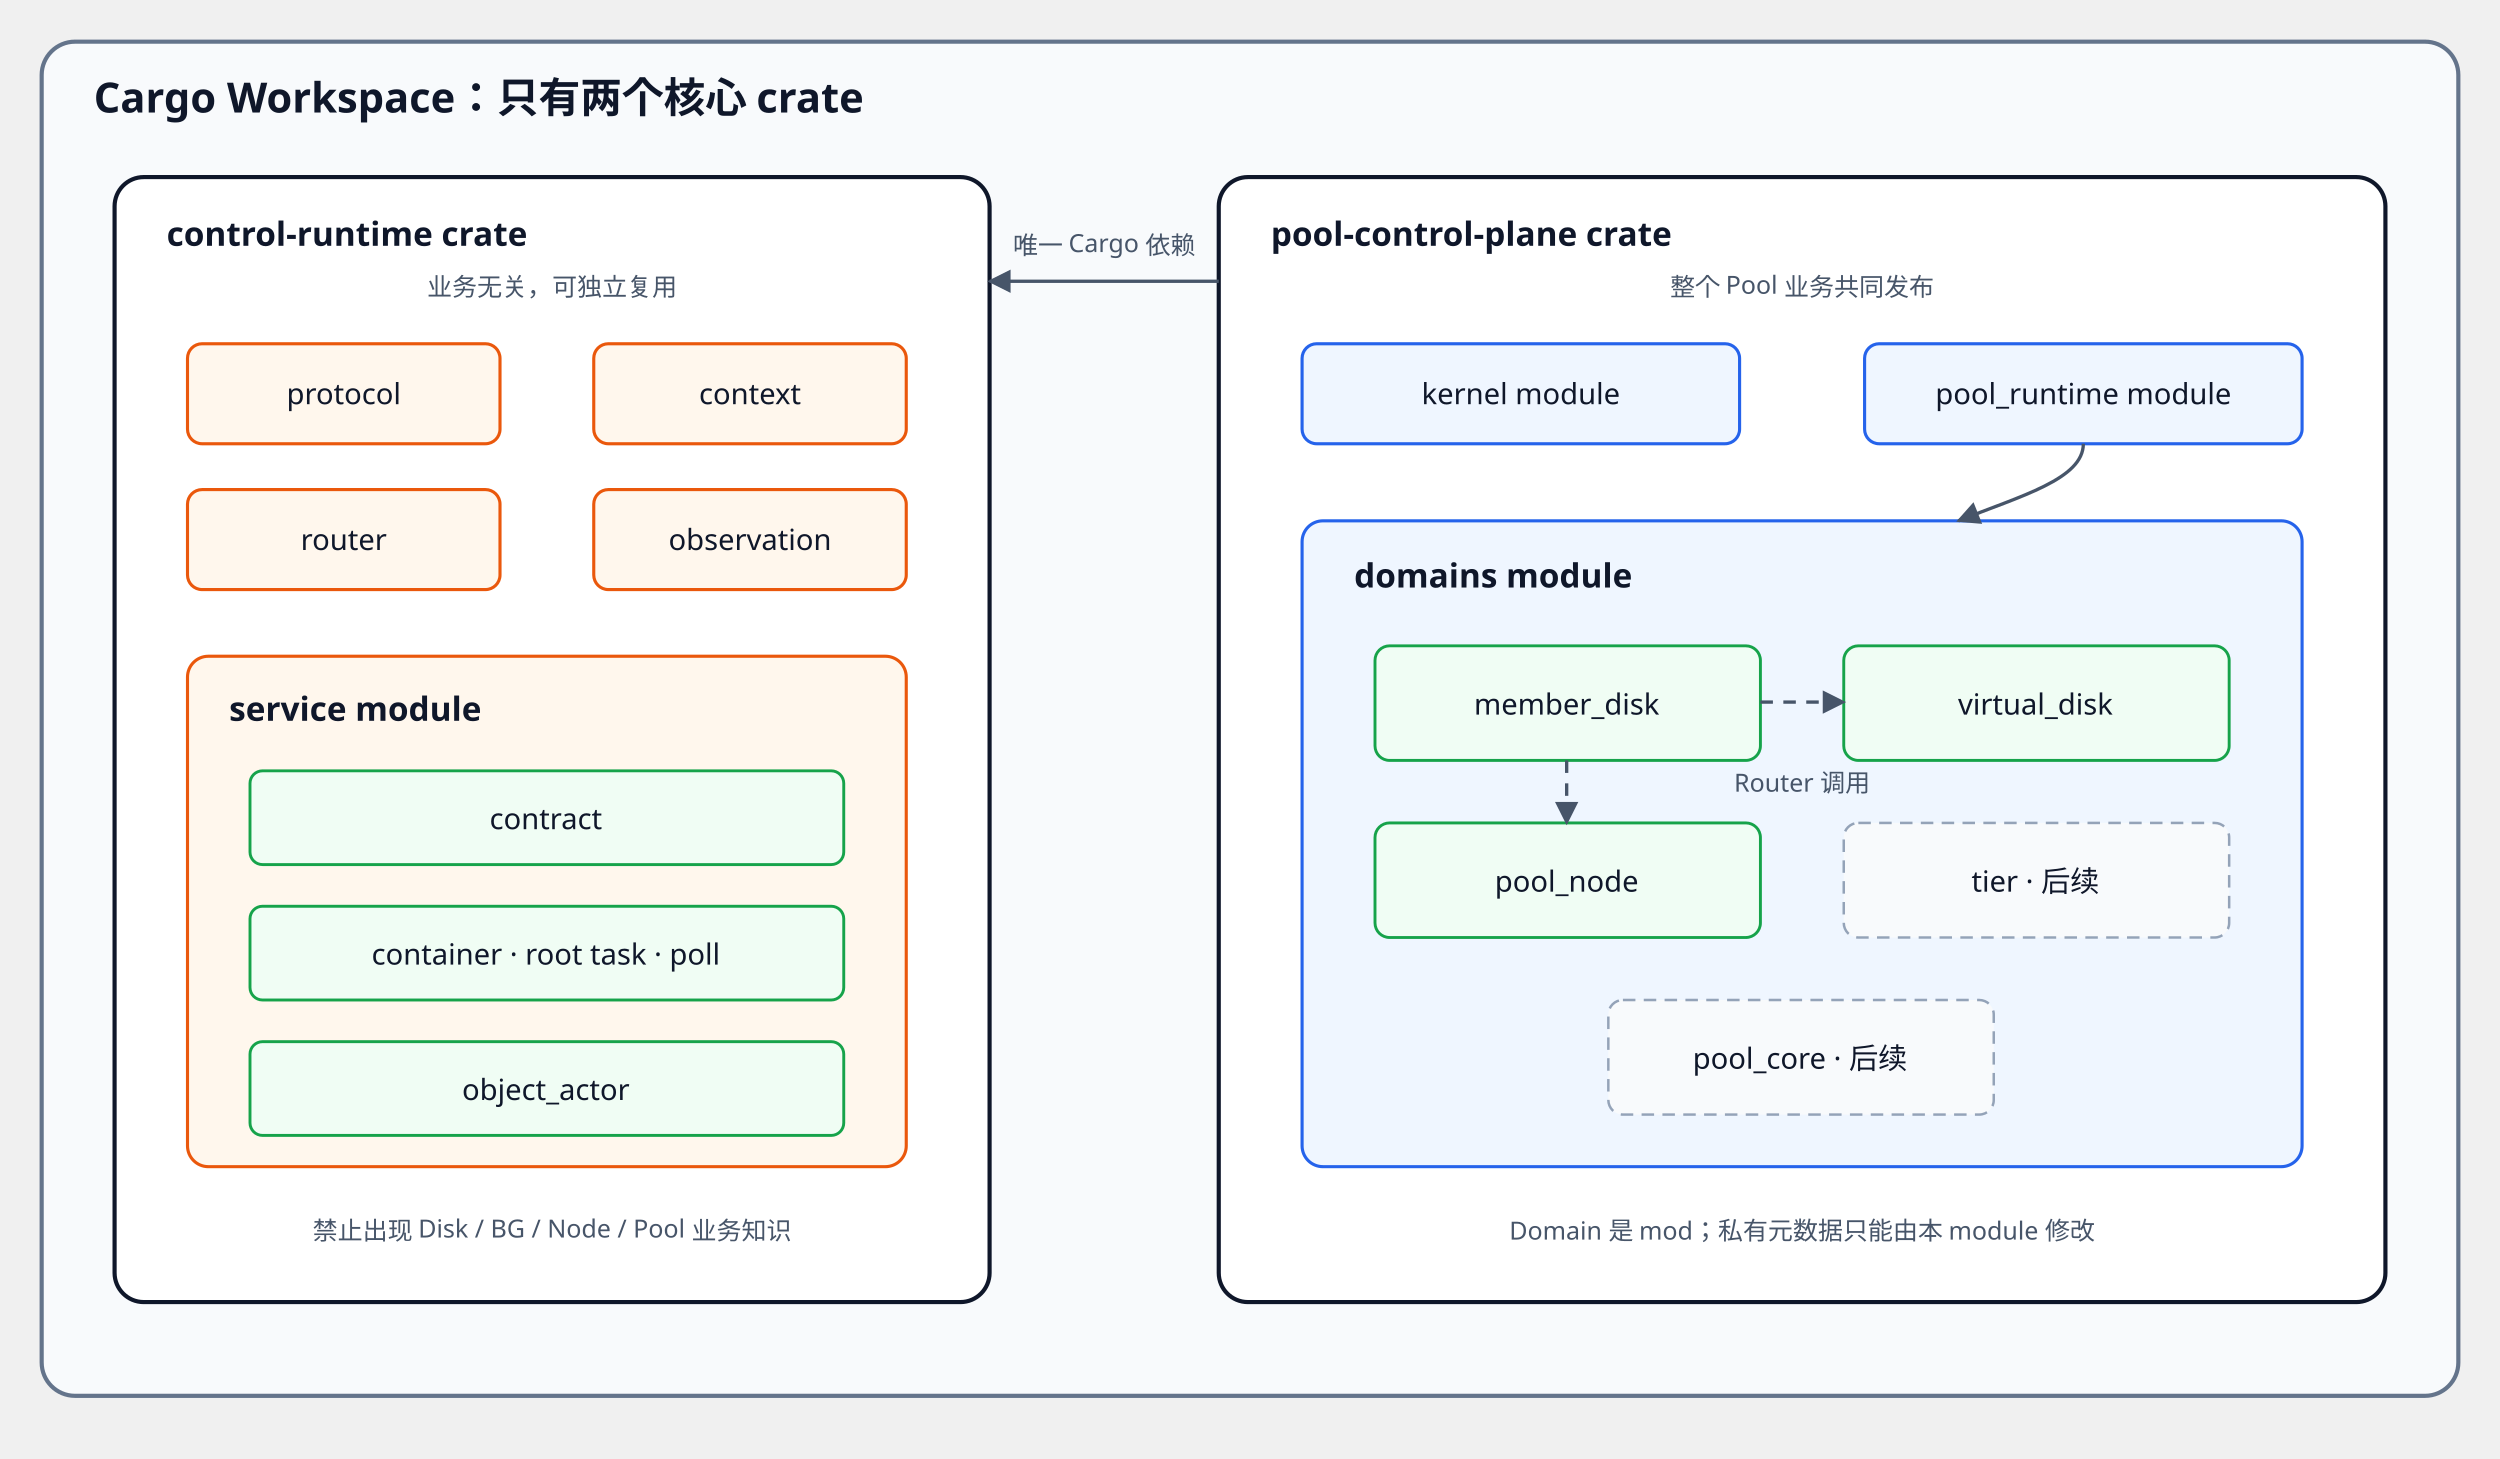
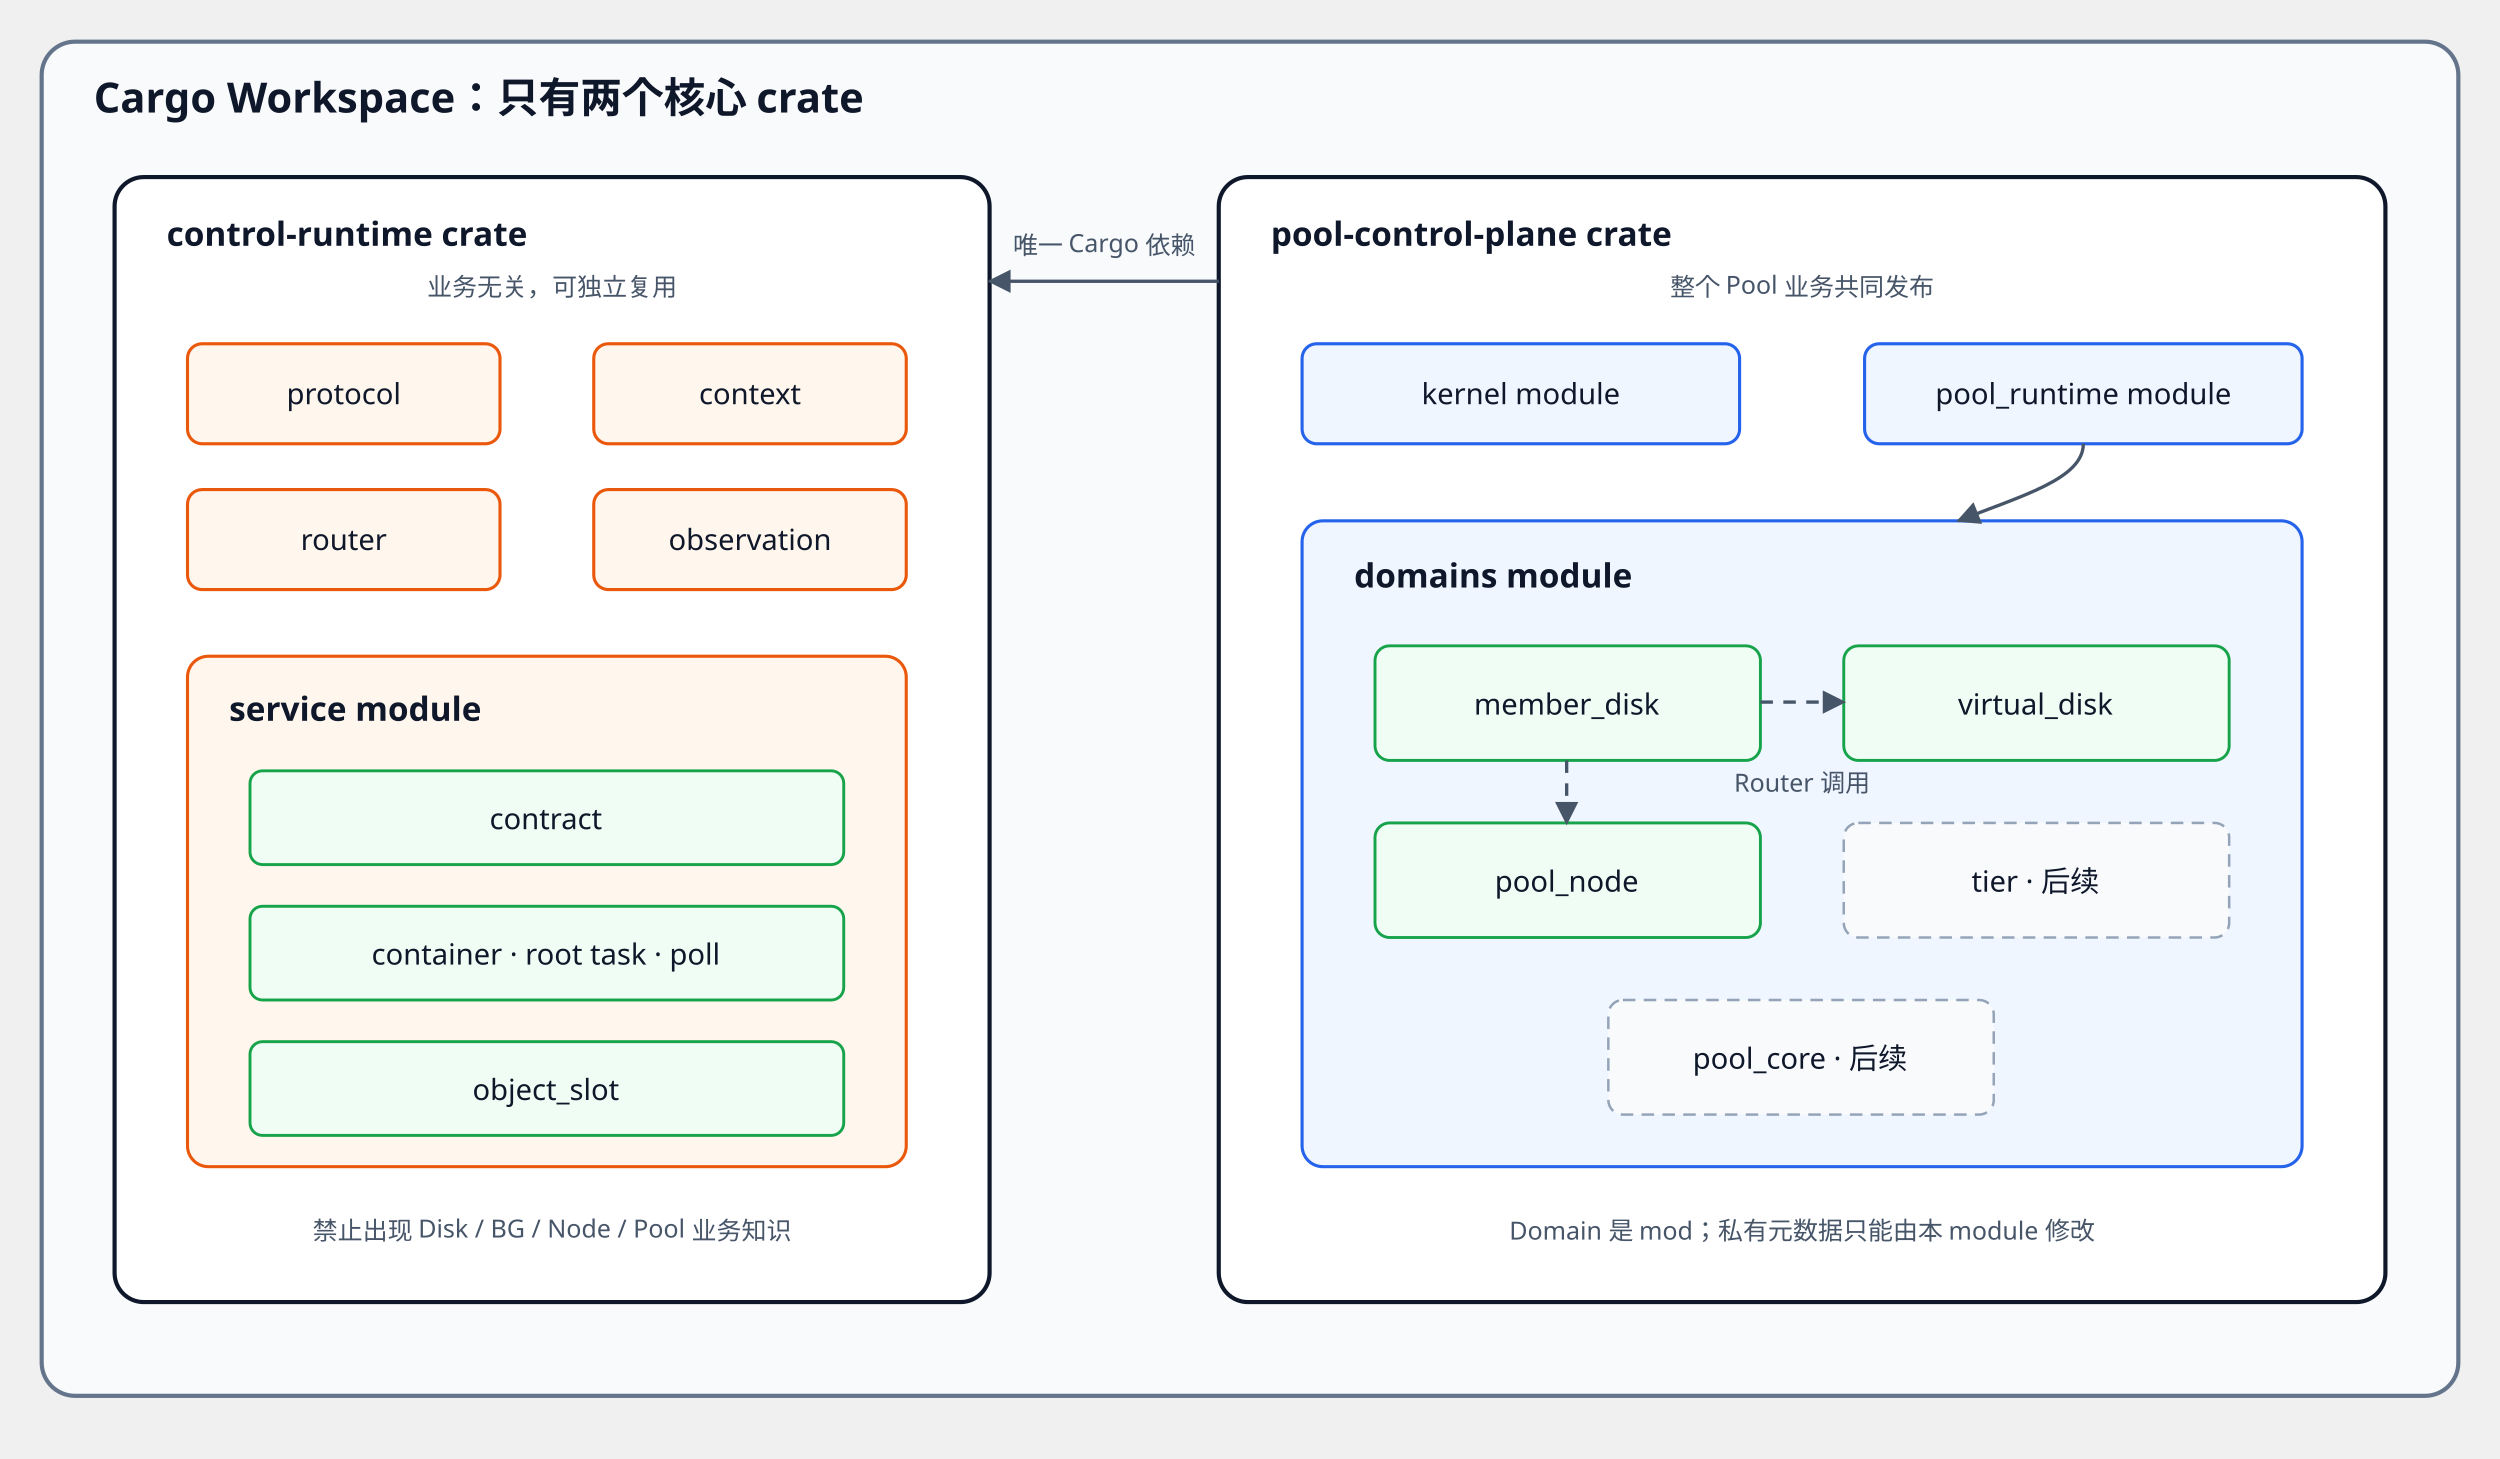
<svg xmlns="http://www.w3.org/2000/svg" width="1200" height="700" viewBox="0 0 1200 700" role="img" aria-labelledby="title desc">
  <defs>
    <marker id="arrow" viewBox="0 0 10 10" refX="9" refY="5" markerWidth="7" markerHeight="7" orient="auto-start-reverse">
      <path d="M0 0 L10 5 L0 10 z" fill="#475569" />
    </marker>
    <style>
      .workspace{fill:#f8fafc;stroke:#64748b;stroke-width:2}
      .crate{fill:#fff;stroke:#0f172a;stroke-width:2}
      .runtime{fill:#fff7ed;stroke:#ea580c;stroke-width:1.5}
      .pool{fill:#eff6ff;stroke:#2563eb;stroke-width:1.5}
      .module{fill:#f0fdf4;stroke:#16a34a;stroke-width:1.4}
      .future{fill:#f8fafc;stroke:#94a3b8;stroke-width:1.2;stroke-dasharray:6 4}
      .edge{stroke:#475569;stroke-width:1.6;fill:none;marker-end:url(#arrow)}
      .dashed{stroke-dasharray:6 5}
      .title{font:600 20px 'Microsoft YaHei',sans-serif;fill:#0f172a}
      .heading{font:600 16px 'Microsoft YaHei',sans-serif;fill:#0f172a}
      .text{font:14px 'Microsoft YaHei',sans-serif;fill:#0f172a;text-anchor:middle}
      .small{font:12px 'Microsoft YaHei',sans-serif;fill:#475569;text-anchor:middle}
    </style>
  </defs>
  <rect class="workspace" x="20" y="20" width="1160" height="650" rx="16" />
  <text class="title" x="45" y="54">Cargo Workspace：只有两个核心 crate</text>
  <rect class="crate" x="55" y="85" width="420" height="540" rx="14" />
  <text class="heading" x="80" y="118">control-runtime crate</text>
  <text class="small" x="265" y="142">业务无关，可独立复用</text>
  <rect class="runtime" x="90" y="165" width="150" height="48" rx="7" />
  <text class="text" x="165" y="194">protocol</text>
  <rect class="runtime" x="285" y="165" width="150" height="48" rx="7" />
  <text class="text" x="360" y="194">context</text>
  <rect class="runtime" x="90" y="235" width="150" height="48" rx="7" />
  <text class="text" x="165" y="264">router</text>
  <rect class="runtime" x="285" y="235" width="150" height="48" rx="7" />
  <text class="text" x="360" y="264">observation</text>
  <rect class="runtime" x="90" y="315" width="345" height="245" rx="10" />
  <text class="heading" x="110" y="346">service module</text>
  <rect class="module" x="120" y="370" width="285" height="45" rx="6" />
  <text class="text" x="262" y="398">contract</text>
  <rect class="module" x="120" y="435" width="285" height="45" rx="6" />
  <text class="text" x="262" y="463">container · root task · poll</text>
  <rect class="module" x="120" y="500" width="285" height="45" rx="6" />
-   <text class="text" x="262" y="528">object_actor</text>
+   <text class="text" x="262" y="528">object_slot</text>
  <text class="small" x="265" y="595">禁止出现 Disk / BG / Node / Pool 业务知识</text>
  <rect class="crate" x="585" y="85" width="560" height="540" rx="14" />
  <text class="heading" x="610" y="118">pool-control-plane crate</text>
  <text class="small" x="865" y="142">整个 Pool 业务共同发布</text>
  <rect class="pool" x="625" y="165" width="210" height="48" rx="7" />
  <text class="text" x="730" y="194">kernel module</text>
  <rect class="pool" x="895" y="165" width="210" height="48" rx="7" />
  <text class="text" x="1000" y="194">pool_runtime module</text>
  <rect class="pool" x="625" y="250" width="480" height="310" rx="10" />
  <text class="heading" x="650" y="282">domains module</text>
  <rect class="module" x="660" y="310" width="185" height="55" rx="7" />
  <text class="text" x="752" y="343">member_disk</text>
  <rect class="module" x="885" y="310" width="185" height="55" rx="7" />
  <text class="text" x="977" y="343">virtual_disk</text>
  <rect class="module" x="660" y="395" width="185" height="55" rx="7" />
  <text class="text" x="752" y="428">pool_node</text>
  <rect class="future" x="885" y="395" width="185" height="55" rx="7" />
  <text class="text" x="977" y="428">tier · 后续</text>
  <rect class="future" x="772" y="480" width="185" height="55" rx="7" />
  <text class="text" x="864" y="513">pool_core · 后续</text>
  <text class="small" x="865" y="595">Domain 是 mod；私有元数据只能由本 module 修改</text>
  <path class="edge" d="M585 135 C545 135 515 135 475 135" />
  <text class="small" x="530" y="122">唯一 Cargo 依赖</text>
  <path class="edge" d="M1000 213 C1000 230 970 238 940 250" />
  <path class="edge dashed" d="M845 337 L885 337" />
  <path class="edge dashed" d="M752 365 L752 395" />
  <text class="small" x="865" y="380">Router 调用</text>
</svg>
